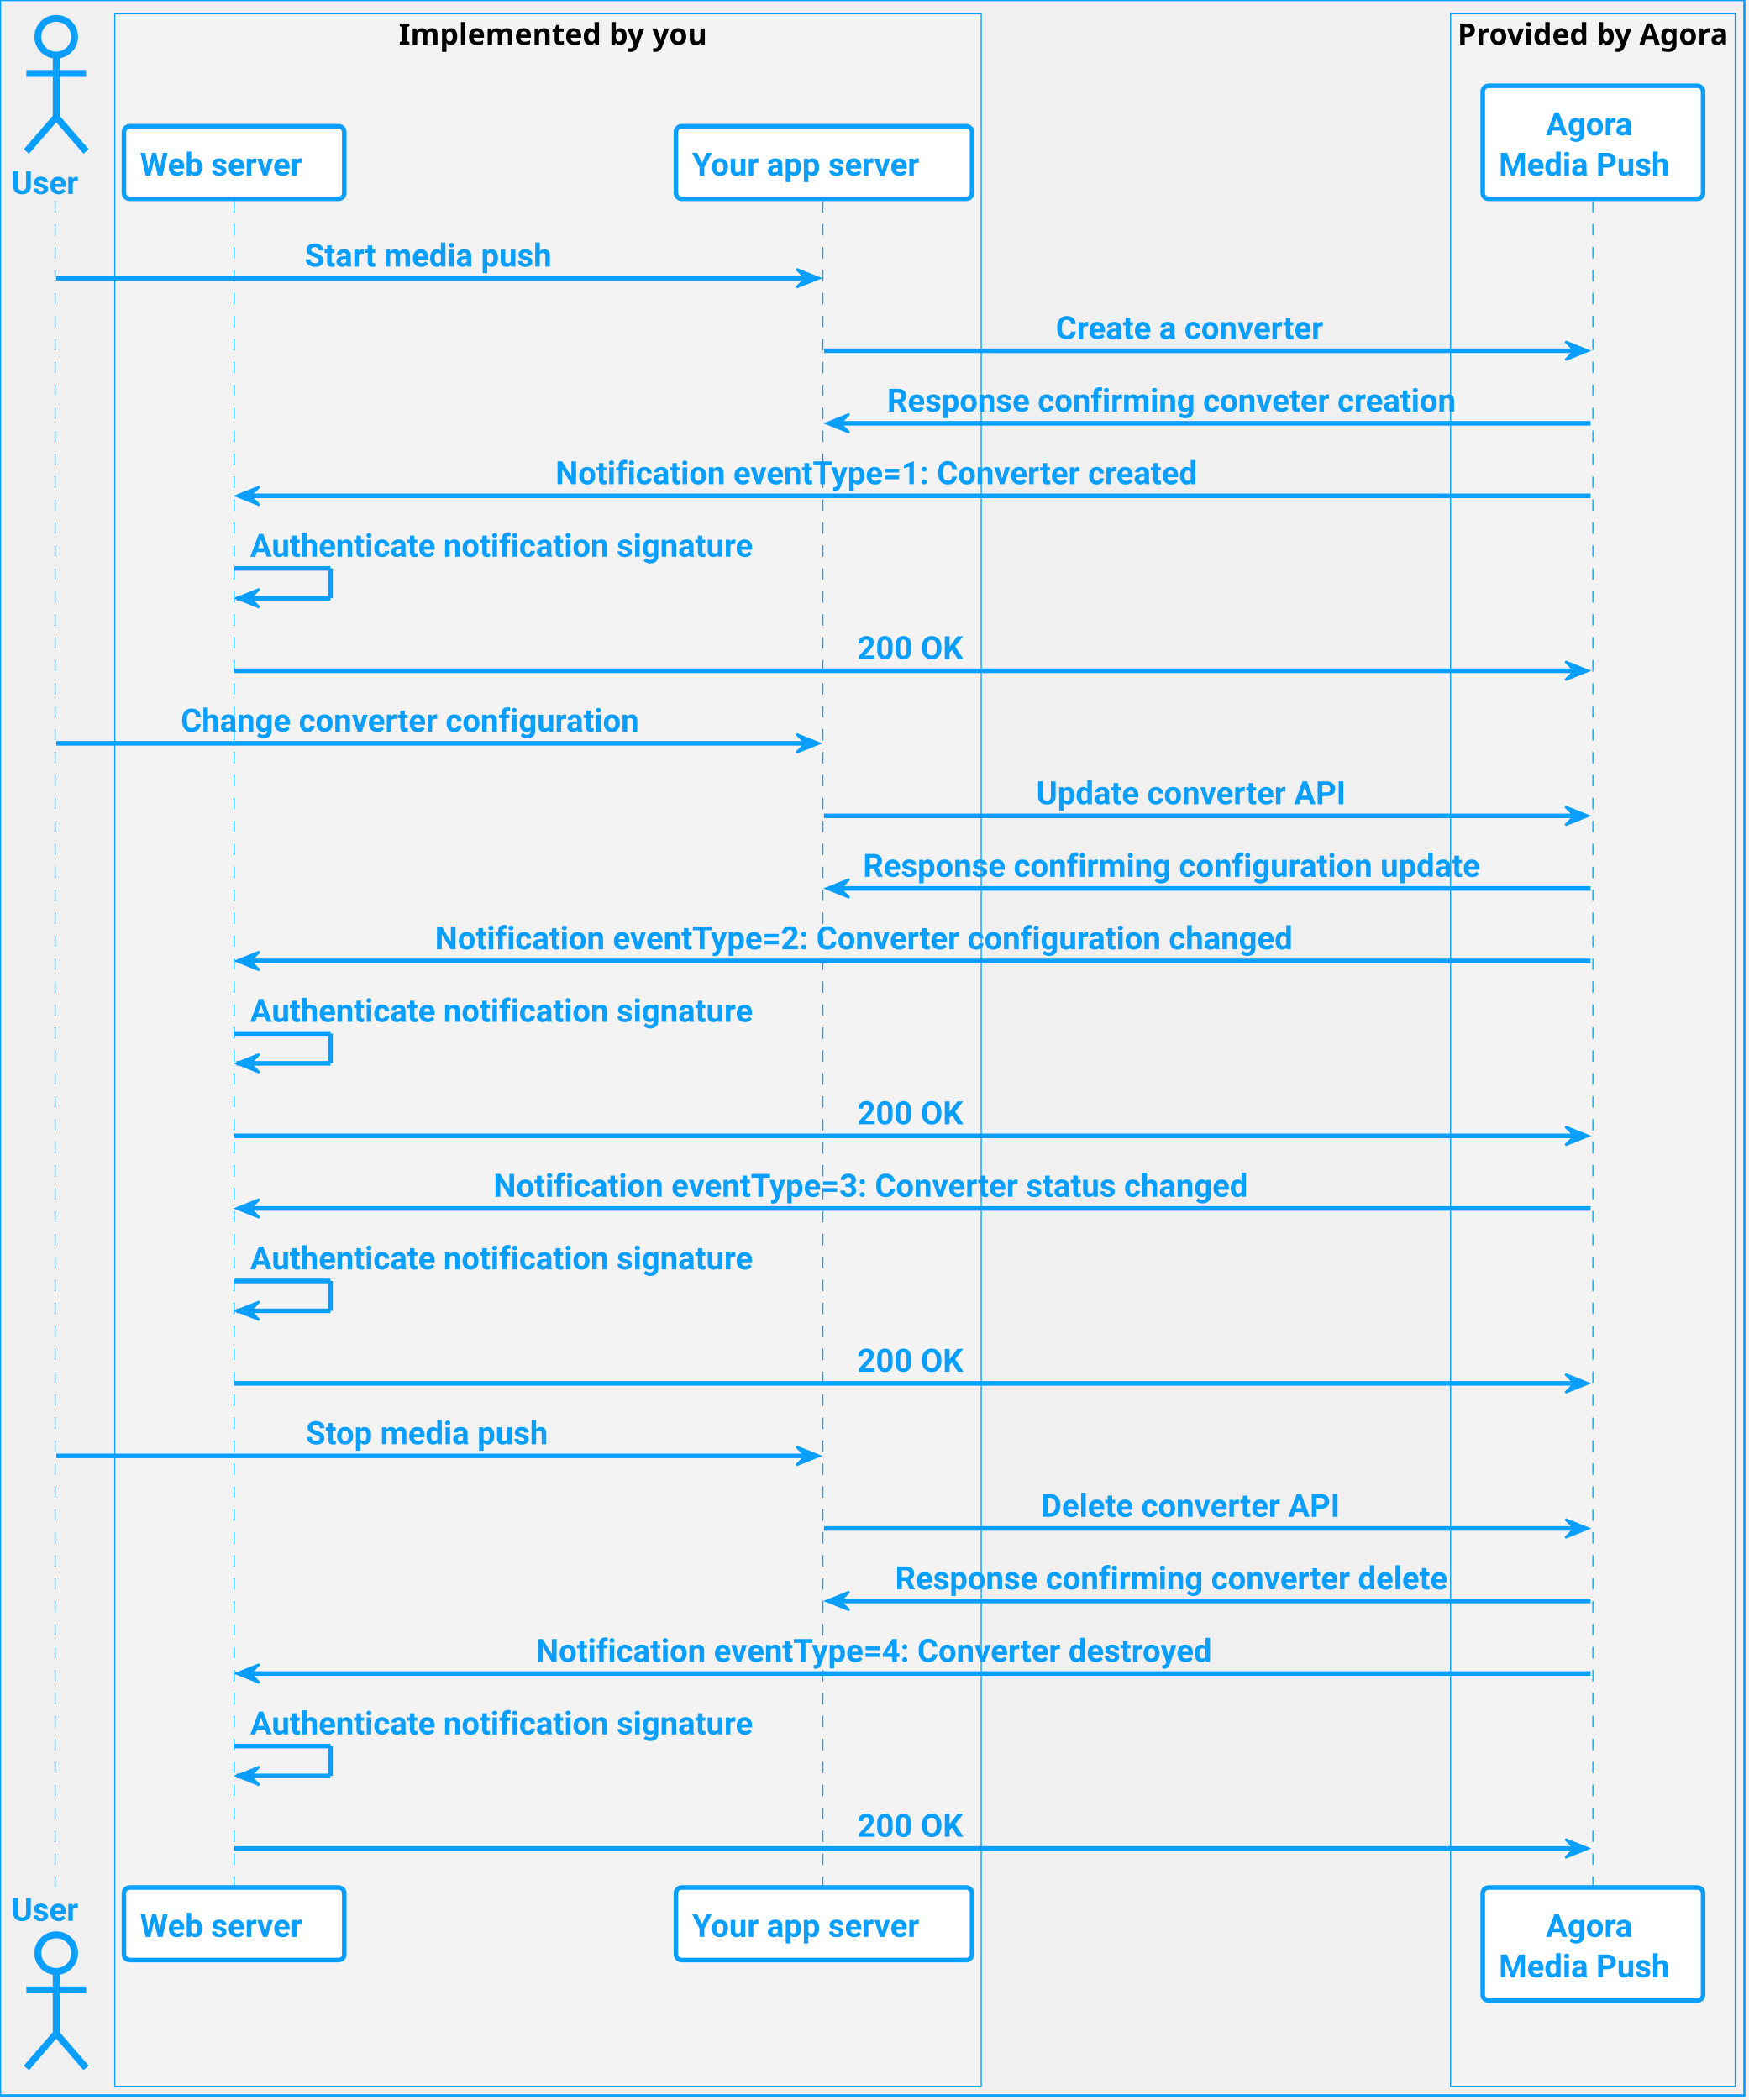
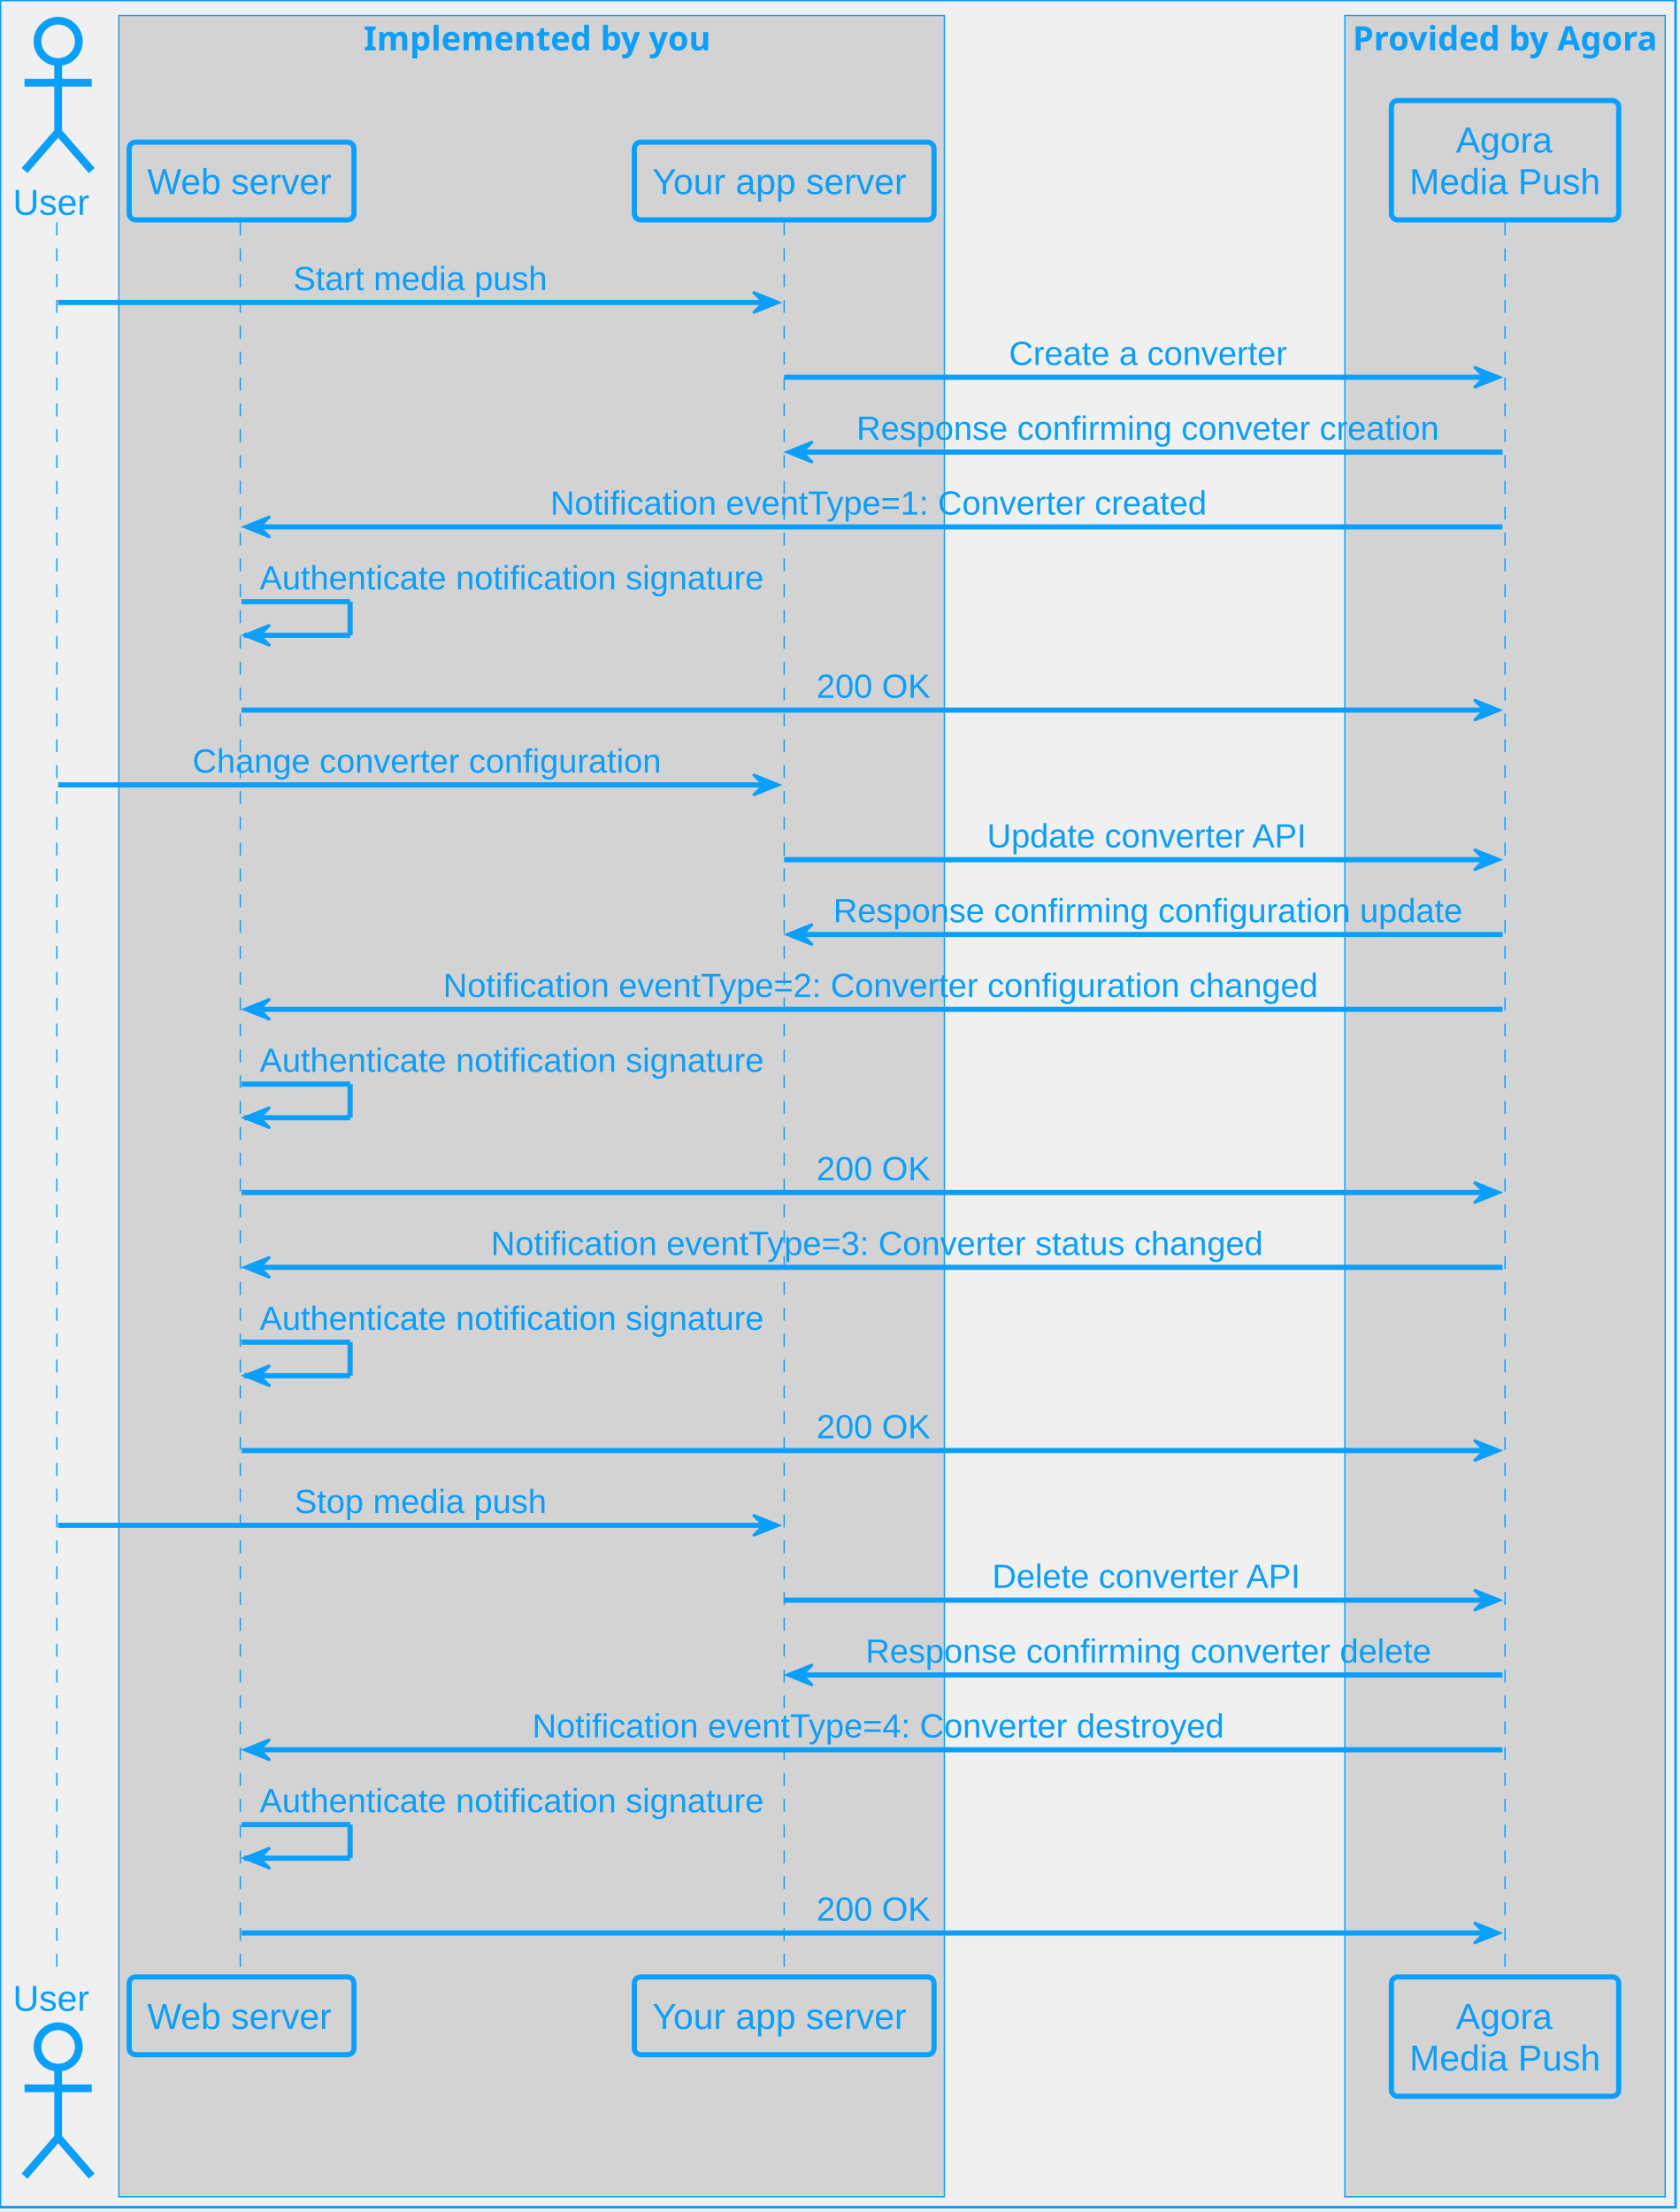
- <svg xmlns="http://www.w3.org/2000/svg" contentStyleType="text/css" height="915px" preserveAspectRatio="none" style="width:762px;height:915px;" version="1.1" viewBox="0 0 762 915" width="762px" zoomAndPan="magnify">
+ <svg xmlns="http://www.w3.org/2000/svg" contentStyleType="text/css" height="856px" preserveAspectRatio="none" style="width:650px;height:856px;" version="1.1" viewBox="0 0 650 856" width="650px" zoomAndPan="magnify">
  <defs />
  <g>
-     <rect fill="none" height="913.016" style="stroke:#0A9EFD;stroke-width:1.0;" width="760" x="0" y="0" />
-     <rect fill="#F3F3F3" height="903.016" style="stroke:#0A9EFD;stroke-width:0.5;" width="377.5" x="50" y="6" />
-     <text fill="#000000" font-family="sans-serif" font-size="13" font-weight="bold" lengthAdjust="spacing" textLength="130" x="173.75" y="19.495">Implemented by you</text>
-     <rect fill="#F3F3F3" height="903.016" style="stroke:#0A9EFD;stroke-width:0.5;" width="124" x="632" y="6" />
-     <text fill="#000000" font-family="sans-serif" font-size="13" font-weight="bold" lengthAdjust="spacing" textLength="118" x="635" y="19.495">Provided by Agora</text>
-     <line style="stroke:#0A9EFD;stroke-width:0.5;stroke-dasharray:5.0,5.0;" x1="24" x2="24" y1="87.609" y2="823.406" />
-     <line style="stroke:#0A9EFD;stroke-width:0.5;stroke-dasharray:5.0,5.0;" x1="102" x2="102" y1="87.609" y2="823.406" />
-     <line style="stroke:#0A9EFD;stroke-width:0.5;stroke-dasharray:5.0,5.0;" x1="358.5" x2="358.5" y1="87.609" y2="823.406" />
-     <line style="stroke:#0A9EFD;stroke-width:0.5;stroke-dasharray:5.0,5.0;" x1="694" x2="694" y1="87.609" y2="823.406" />
-     <text fill="#0A9EFD" font-family="Roboto" font-size="14" font-weight="bold" lengthAdjust="spacing" textLength="33" x="5" y="84.533">User</text>
-     <ellipse cx="24.5" cy="16" fill="none" rx="8" ry="8" style="stroke:#0A9EFD;stroke-width:3.0;" />
-     <path d="M24.5,24 L24.5,51 M11.5,32 L37.5,32 M24.5,51 L11.5,66 M24.5,51 L37.5,66 " fill="none" style="stroke:#0A9EFD;stroke-width:3.0;" />
-     <text fill="#0A9EFD" font-family="Roboto" font-size="14" font-weight="bold" lengthAdjust="spacing" textLength="33" x="5" y="836.939">User</text>
-     <ellipse cx="24.5" cy="851.016" fill="none" rx="8" ry="8" style="stroke:#0A9EFD;stroke-width:3.0;" />
-     <path d="M24.5,859.016 L24.5,886.016 M11.5,867.016 L37.5,867.016 M24.5,886.016 L11.5,901.016 M24.5,886.016 L37.5,901.016 " fill="none" style="stroke:#0A9EFD;stroke-width:3.0;" />
-     <rect fill="#FFFFFF" height="31.609" rx="2.5" ry="2.5" style="stroke:#0A9EFD;stroke-width:2.0;" width="96" x="54" y="55" />
-     <text fill="#0A9EFD" font-family="Roboto" font-size="14" font-weight="bold" lengthAdjust="spacing" textLength="82" x="61" y="76.533">Web server</text>
-     <rect fill="#FFFFFF" height="31.609" rx="2.5" ry="2.5" style="stroke:#0A9EFD;stroke-width:2.0;" width="96" x="54" y="822.406" />
-     <text fill="#0A9EFD" font-family="Roboto" font-size="14" font-weight="bold" lengthAdjust="spacing" textLength="82" x="61" y="843.939">Web server</text>
-     <rect fill="#FFFFFF" height="31.609" rx="2.5" ry="2.5" style="stroke:#0A9EFD;stroke-width:2.0;" width="129" x="294.5" y="55" />
-     <text fill="#0A9EFD" font-family="Roboto" font-size="14" font-weight="bold" lengthAdjust="spacing" textLength="115" x="301.5" y="76.533">Your app server</text>
-     <rect fill="#FFFFFF" height="31.609" rx="2.5" ry="2.5" style="stroke:#0A9EFD;stroke-width:2.0;" width="129" x="294.5" y="822.406" />
-     <text fill="#0A9EFD" font-family="Roboto" font-size="14" font-weight="bold" lengthAdjust="spacing" textLength="115" x="301.5" y="843.939">Your app server</text>
-     <rect fill="#FFFFFF" height="49.219" rx="2.5" ry="2.5" style="stroke:#0A9EFD;stroke-width:2.0;" width="96" x="646" y="37.391" />
-     <text fill="#0A9EFD" font-family="Roboto" font-size="14" font-weight="bold" lengthAdjust="spacing" textLength="41" x="673.5" y="58.924">Agora</text>
-     <text fill="#0A9EFD" font-family="Roboto" font-size="14" font-weight="bold" lengthAdjust="spacing" textLength="82" x="653" y="76.533">Media Push</text>
-     <rect fill="#FFFFFF" height="49.219" rx="2.5" ry="2.5" style="stroke:#0A9EFD;stroke-width:2.0;" width="96" x="646" y="822.406" />
-     <text fill="#0A9EFD" font-family="Roboto" font-size="14" font-weight="bold" lengthAdjust="spacing" textLength="41" x="673.5" y="843.939">Agora</text>
-     <text fill="#0A9EFD" font-family="Roboto" font-size="14" font-weight="bold" lengthAdjust="spacing" textLength="82" x="653" y="861.549">Media Push</text>
-     <polygon fill="#0A9EFD" points="347,117.219,357,121.219,347,125.219,351,121.219" style="stroke:#0A9EFD;stroke-width:1.0;" />
-     <line style="stroke:#0A9EFD;stroke-width:2.0;" x1="24.5" x2="353" y1="121.219" y2="121.219" />
-     <text fill="#0A9EFD" font-family="Roboto" font-size="14" font-weight="bold" lengthAdjust="spacing" textLength="118" x="132.75" y="116.143">Start media push</text>
-     <polygon fill="#0A9EFD" points="682,148.828,692,152.828,682,156.828,686,152.828" style="stroke:#0A9EFD;stroke-width:1.0;" />
-     <line style="stroke:#0A9EFD;stroke-width:2.0;" x1="359" x2="688" y1="152.828" y2="152.828" />
-     <text fill="#0A9EFD" font-family="Roboto" font-size="14" font-weight="bold" lengthAdjust="spacing" textLength="133" x="460" y="147.752">Create a converter</text>
-     <polygon fill="#0A9EFD" points="370,180.438,360,184.438,370,188.438,366,184.438" style="stroke:#0A9EFD;stroke-width:1.0;" />
-     <line style="stroke:#0A9EFD;stroke-width:2.0;" x1="364" x2="693" y1="184.438" y2="184.438" />
-     <text fill="#0A9EFD" font-family="Roboto" font-size="14" font-weight="bold" lengthAdjust="spacing" textLength="280" x="386.5" y="179.361">Response confirming conveter creation</text>
-     <polygon fill="#0A9EFD" points="113,212.047,103,216.047,113,220.047,109,216.047" style="stroke:#0A9EFD;stroke-width:1.0;" />
-     <line style="stroke:#0A9EFD;stroke-width:2.0;" x1="107" x2="693" y1="216.047" y2="216.047" />
-     <text fill="#0A9EFD" font-family="Roboto" font-size="14" font-weight="bold" lengthAdjust="spacing" textLength="312" x="242" y="210.971">Notification eventType=1: Converter created</text>
-     <line style="stroke:#0A9EFD;stroke-width:2.0;" x1="102" x2="144" y1="247.656" y2="247.656" />
-     <line style="stroke:#0A9EFD;stroke-width:2.0;" x1="144" x2="144" y1="247.656" y2="260.656" />
-     <line style="stroke:#0A9EFD;stroke-width:2.0;" x1="103" x2="144" y1="260.656" y2="260.656" />
-     <polygon fill="#0A9EFD" points="113,256.656,103,260.656,113,264.656,109,260.656" style="stroke:#0A9EFD;stroke-width:1.0;" />
-     <text fill="#0A9EFD" font-family="Roboto" font-size="14" font-weight="bold" lengthAdjust="spacing" textLength="243" x="109" y="242.58">Authenticate notification signature</text>
-     <polygon fill="#0A9EFD" points="682,288.266,692,292.266,682,296.266,686,292.266" style="stroke:#0A9EFD;stroke-width:1.0;" />
-     <line style="stroke:#0A9EFD;stroke-width:2.0;" x1="102" x2="688" y1="292.266" y2="292.266" />
-     <text fill="#0A9EFD" font-family="Roboto" font-size="14" font-weight="bold" lengthAdjust="spacing" textLength="49" x="373.5" y="287.19">200 OK</text>
-     <polygon fill="#0A9EFD" points="347,319.875,357,323.875,347,327.875,351,323.875" style="stroke:#0A9EFD;stroke-width:1.0;" />
-     <line style="stroke:#0A9EFD;stroke-width:2.0;" x1="24.5" x2="353" y1="323.875" y2="323.875" />
-     <text fill="#0A9EFD" font-family="Roboto" font-size="14" font-weight="bold" lengthAdjust="spacing" textLength="226" x="78.75" y="318.799">Change converter configuration</text>
-     <polygon fill="#0A9EFD" points="682,351.484,692,355.484,682,359.484,686,355.484" style="stroke:#0A9EFD;stroke-width:1.0;" />
-     <line style="stroke:#0A9EFD;stroke-width:2.0;" x1="359" x2="688" y1="355.484" y2="355.484" />
-     <text fill="#0A9EFD" font-family="Roboto" font-size="14" font-weight="bold" lengthAdjust="spacing" textLength="150" x="451.5" y="350.408">Update converter API</text>
-     <polygon fill="#0A9EFD" points="370,383.094,360,387.094,370,391.094,366,387.094" style="stroke:#0A9EFD;stroke-width:1.0;" />
-     <line style="stroke:#0A9EFD;stroke-width:2.0;" x1="364" x2="693" y1="387.094" y2="387.094" />
-     <text fill="#0A9EFD" font-family="Roboto" font-size="14" font-weight="bold" lengthAdjust="spacing" textLength="301" x="376" y="382.018">Response confirming configuration update</text>
-     <polygon fill="#0A9EFD" points="113,414.703,103,418.703,113,422.703,109,418.703" style="stroke:#0A9EFD;stroke-width:1.0;" />
-     <line style="stroke:#0A9EFD;stroke-width:2.0;" x1="107" x2="693" y1="418.703" y2="418.703" />
-     <text fill="#0A9EFD" font-family="Roboto" font-size="14" font-weight="bold" lengthAdjust="spacing" textLength="417" x="189.5" y="413.627">Notification eventType=2: Converter configuration changed</text>
-     <line style="stroke:#0A9EFD;stroke-width:2.0;" x1="102" x2="144" y1="450.312" y2="450.312" />
-     <line style="stroke:#0A9EFD;stroke-width:2.0;" x1="144" x2="144" y1="450.312" y2="463.312" />
-     <line style="stroke:#0A9EFD;stroke-width:2.0;" x1="103" x2="144" y1="463.312" y2="463.312" />
-     <polygon fill="#0A9EFD" points="113,459.312,103,463.312,113,467.312,109,463.312" style="stroke:#0A9EFD;stroke-width:1.0;" />
-     <text fill="#0A9EFD" font-family="Roboto" font-size="14" font-weight="bold" lengthAdjust="spacing" textLength="243" x="109" y="445.236">Authenticate notification signature</text>
-     <polygon fill="#0A9EFD" points="682,490.922,692,494.922,682,498.922,686,494.922" style="stroke:#0A9EFD;stroke-width:1.0;" />
-     <line style="stroke:#0A9EFD;stroke-width:2.0;" x1="102" x2="688" y1="494.922" y2="494.922" />
-     <text fill="#0A9EFD" font-family="Roboto" font-size="14" font-weight="bold" lengthAdjust="spacing" textLength="49" x="373.5" y="489.846">200 OK</text>
-     <polygon fill="#0A9EFD" points="113,522.531,103,526.531,113,530.531,109,526.531" style="stroke:#0A9EFD;stroke-width:1.0;" />
-     <line style="stroke:#0A9EFD;stroke-width:2.0;" x1="107" x2="693" y1="526.531" y2="526.531" />
-     <text fill="#0A9EFD" font-family="Roboto" font-size="14" font-weight="bold" lengthAdjust="spacing" textLength="366" x="215" y="521.455">Notification eventType=3: Converter status changed</text>
-     <line style="stroke:#0A9EFD;stroke-width:2.0;" x1="102" x2="144" y1="558.141" y2="558.141" />
-     <line style="stroke:#0A9EFD;stroke-width:2.0;" x1="144" x2="144" y1="558.141" y2="571.141" />
-     <line style="stroke:#0A9EFD;stroke-width:2.0;" x1="103" x2="144" y1="571.141" y2="571.141" />
-     <polygon fill="#0A9EFD" points="113,567.141,103,571.141,113,575.141,109,571.141" style="stroke:#0A9EFD;stroke-width:1.0;" />
-     <text fill="#0A9EFD" font-family="Roboto" font-size="14" font-weight="bold" lengthAdjust="spacing" textLength="243" x="109" y="553.064">Authenticate notification signature</text>
-     <polygon fill="#0A9EFD" points="682,598.75,692,602.75,682,606.75,686,602.75" style="stroke:#0A9EFD;stroke-width:1.0;" />
-     <line style="stroke:#0A9EFD;stroke-width:2.0;" x1="102" x2="688" y1="602.75" y2="602.75" />
-     <text fill="#0A9EFD" font-family="Roboto" font-size="14" font-weight="bold" lengthAdjust="spacing" textLength="49" x="373.5" y="597.674">200 OK</text>
-     <polygon fill="#0A9EFD" points="347,630.359,357,634.359,347,638.359,351,634.359" style="stroke:#0A9EFD;stroke-width:1.0;" />
-     <line style="stroke:#0A9EFD;stroke-width:2.0;" x1="24.5" x2="353" y1="634.359" y2="634.359" />
-     <text fill="#0A9EFD" font-family="Roboto" font-size="14" font-weight="bold" lengthAdjust="spacing" textLength="117" x="133.25" y="629.283">Stop media push</text>
-     <polygon fill="#0A9EFD" points="682,661.969,692,665.969,682,669.969,686,665.969" style="stroke:#0A9EFD;stroke-width:1.0;" />
-     <line style="stroke:#0A9EFD;stroke-width:2.0;" x1="359" x2="688" y1="665.969" y2="665.969" />
-     <text fill="#0A9EFD" font-family="Roboto" font-size="14" font-weight="bold" lengthAdjust="spacing" textLength="146" x="453.5" y="660.893">Delete converter API</text>
-     <polygon fill="#0A9EFD" points="370,693.578,360,697.578,370,701.578,366,697.578" style="stroke:#0A9EFD;stroke-width:1.0;" />
-     <line style="stroke:#0A9EFD;stroke-width:2.0;" x1="364" x2="693" y1="697.578" y2="697.578" />
-     <text fill="#0A9EFD" font-family="Roboto" font-size="14" font-weight="bold" lengthAdjust="spacing" textLength="273" x="390" y="692.502">Response confirming converter delete</text>
-     <polygon fill="#0A9EFD" points="113,725.188,103,729.188,113,733.188,109,729.188" style="stroke:#0A9EFD;stroke-width:1.0;" />
-     <line style="stroke:#0A9EFD;stroke-width:2.0;" x1="107" x2="693" y1="729.188" y2="729.188" />
-     <text fill="#0A9EFD" font-family="Roboto" font-size="14" font-weight="bold" lengthAdjust="spacing" textLength="329" x="233.5" y="724.111">Notification eventType=4: Converter destroyed</text>
-     <line style="stroke:#0A9EFD;stroke-width:2.0;" x1="102" x2="144" y1="760.797" y2="760.797" />
-     <line style="stroke:#0A9EFD;stroke-width:2.0;" x1="144" x2="144" y1="760.797" y2="773.797" />
-     <line style="stroke:#0A9EFD;stroke-width:2.0;" x1="103" x2="144" y1="773.797" y2="773.797" />
-     <polygon fill="#0A9EFD" points="113,769.797,103,773.797,113,777.797,109,773.797" style="stroke:#0A9EFD;stroke-width:1.0;" />
-     <text fill="#0A9EFD" font-family="Roboto" font-size="14" font-weight="bold" lengthAdjust="spacing" textLength="243" x="109" y="755.721">Authenticate notification signature</text>
-     <polygon fill="#0A9EFD" points="682,801.406,692,805.406,682,809.406,686,805.406" style="stroke:#0A9EFD;stroke-width:1.0;" />
-     <line style="stroke:#0A9EFD;stroke-width:2.0;" x1="102" x2="688" y1="805.406" y2="805.406" />
-     <text fill="#0A9EFD" font-family="Roboto" font-size="14" font-weight="bold" lengthAdjust="spacing" textLength="49" x="373.5" y="800.33">200 OK</text>
+     <rect fill="none" height="854.121" style="stroke:#0A9EFD;stroke-width:1.0;" width="648.5" x="0" y="0" />
+     <rect fill="#999999" fill-opacity="0.333" height="844.121" style="stroke:#0A9EFD;stroke-width:0.5;" width="319.5" x="46" y="6" />
+     <text fill="#0A9EFD" font-family="sans-serif" font-size="13" font-weight="bold" lengthAdjust="spacing" textLength="130" x="140.75" y="19.495">Implemented by you</text>
+     <rect fill="#999999" fill-opacity="0.333" height="844.121" style="stroke:#0A9EFD;stroke-width:0.5;" width="124" x="520.5" y="6" />
+     <text fill="#0A9EFD" font-family="sans-serif" font-size="13" font-weight="bold" lengthAdjust="spacing" textLength="118" x="523.5" y="19.495">Provided by Agora</text>
+     <line style="stroke:#0A9EFD;stroke-width:0.5;stroke-dasharray:5.0,5.0;" x1="22" x2="22" y1="86.099" y2="766.022" />
+     <line style="stroke:#0A9EFD;stroke-width:0.5;stroke-dasharray:5.0,5.0;" x1="93" x2="93" y1="86.099" y2="766.022" />
+     <line style="stroke:#0A9EFD;stroke-width:0.5;stroke-dasharray:5.0,5.0;" x1="303.5" x2="303.5" y1="86.099" y2="766.022" />
+     <line style="stroke:#0A9EFD;stroke-width:0.5;stroke-dasharray:5.0,5.0;" x1="582.5" x2="582.5" y1="86.099" y2="766.022" />
+     <text fill="#0A9EFD" font-family="Arial" font-size="14" lengthAdjust="spacing" textLength="29" x="5" y="83.132">User</text>
+     <ellipse cx="22.5" cy="16" fill="none" rx="8" ry="8" style="stroke:#0A9EFD;stroke-width:3.0;" />
+     <path d="M22.5,24 L22.5,51 M9.5,32 L35.5,32 M22.5,51 L9.5,66 M22.5,51 L35.5,66 " fill="none" style="stroke:#0A9EFD;stroke-width:3.0;" />
+     <text fill="#0A9EFD" font-family="Arial" font-size="14" lengthAdjust="spacing" textLength="29" x="5" y="778.154">User</text>
+     <ellipse cx="22.5" cy="792.121" fill="none" rx="8" ry="8" style="stroke:#0A9EFD;stroke-width:3.0;" />
+     <path d="M22.5,800.121 L22.5,827.121 M9.5,808.121 L35.5,808.121 M22.5,827.121 L9.5,842.121 M22.5,827.121 L35.5,842.121 " fill="none" style="stroke:#0A9EFD;stroke-width:3.0;" />
+     <rect fill="none" height="30.099" rx="2.5" ry="2.5" style="stroke:#0A9EFD;stroke-width:2.0;" width="87" x="50" y="55" />
+     <text fill="#0A9EFD" font-family="Arial" font-size="14" lengthAdjust="spacing" textLength="73" x="57" y="75.132">Web server</text>
+     <rect fill="none" height="30.099" rx="2.5" ry="2.5" style="stroke:#0A9EFD;stroke-width:2.0;" width="87" x="50" y="765.022" />
+     <text fill="#0A9EFD" font-family="Arial" font-size="14" lengthAdjust="spacing" textLength="73" x="57" y="785.154">Web server</text>
+     <rect fill="none" height="30.099" rx="2.5" ry="2.5" style="stroke:#0A9EFD;stroke-width:2.0;" width="116" x="245.5" y="55" />
+     <text fill="#0A9EFD" font-family="Arial" font-size="14" lengthAdjust="spacing" textLength="102" x="252.5" y="75.132">Your app server</text>
+     <rect fill="none" height="30.099" rx="2.5" ry="2.5" style="stroke:#0A9EFD;stroke-width:2.0;" width="116" x="245.5" y="765.022" />
+     <text fill="#0A9EFD" font-family="Arial" font-size="14" lengthAdjust="spacing" textLength="102" x="252.5" y="785.154">Your app server</text>
+     <rect fill="none" height="46.197" rx="2.5" ry="2.5" style="stroke:#0A9EFD;stroke-width:2.0;" width="88" x="538.5" y="38.901" />
+     <text fill="#0A9EFD" font-family="Arial" font-size="14" lengthAdjust="spacing" textLength="38" x="563.5" y="59.033">Agora</text>
+     <text fill="#0A9EFD" font-family="Arial" font-size="14" lengthAdjust="spacing" textLength="74" x="545.5" y="75.132">Media Push</text>
+     <rect fill="none" height="46.197" rx="2.5" ry="2.5" style="stroke:#0A9EFD;stroke-width:2.0;" width="88" x="538.5" y="765.022" />
+     <text fill="#0A9EFD" font-family="Arial" font-size="14" lengthAdjust="spacing" textLength="38" x="563.5" y="785.154">Agora</text>
+     <text fill="#0A9EFD" font-family="Arial" font-size="14" lengthAdjust="spacing" textLength="74" x="545.5" y="801.252">Media Push</text>
+     <polygon fill="#0A9EFD" points="291.5,113.047,301.5,117.047,291.5,121.047,295.5,117.047" style="stroke:#0A9EFD;stroke-width:1.0;" />
+     <line style="stroke:#0A9EFD;stroke-width:2.0;" x1="22.5" x2="297.5" y1="117.047" y2="117.047" />
+     <text fill="#0A9EFD" font-family="Arial" font-size="13" lengthAdjust="spacing" textLength="99" x="113.5" y="112.293">Start media push</text>
+     <polygon fill="#0A9EFD" points="570.5,141.996,580.5,145.996,570.5,149.996,574.5,145.996" style="stroke:#0A9EFD;stroke-width:1.0;" />
+     <line style="stroke:#0A9EFD;stroke-width:2.0;" x1="303.5" x2="576.5" y1="145.996" y2="145.996" />
+     <text fill="#0A9EFD" font-family="Arial" font-size="13" lengthAdjust="spacing" textLength="105" x="390.5" y="141.241">Create a converter</text>
+     <polygon fill="#0A9EFD" points="314.5,170.945,304.5,174.945,314.5,178.945,310.5,174.945" style="stroke:#0A9EFD;stroke-width:1.0;" />
+     <line style="stroke:#0A9EFD;stroke-width:2.0;" x1="308.5" x2="581.5" y1="174.945" y2="174.945" />
+     <text fill="#0A9EFD" font-family="Arial" font-size="13" lengthAdjust="spacing" textLength="223" x="331.5" y="170.19">Response confirming conveter creation</text>
+     <polygon fill="#0A9EFD" points="104.5,199.894,94.5,203.894,104.5,207.894,100.5,203.894" style="stroke:#0A9EFD;stroke-width:1.0;" />
+     <line style="stroke:#0A9EFD;stroke-width:2.0;" x1="98.5" x2="581.5" y1="203.894" y2="203.894" />
+     <text fill="#0A9EFD" font-family="Arial" font-size="13" lengthAdjust="spacing" textLength="250" x="213" y="199.139">Notification eventType=1: Converter created</text>
+     <line style="stroke:#0A9EFD;stroke-width:2.0;" x1="93.5" x2="135.5" y1="232.842" y2="232.842" />
+     <line style="stroke:#0A9EFD;stroke-width:2.0;" x1="135.5" x2="135.5" y1="232.842" y2="245.842" />
+     <line style="stroke:#0A9EFD;stroke-width:2.0;" x1="94.5" x2="135.5" y1="245.842" y2="245.842" />
+     <polygon fill="#0A9EFD" points="104.5,241.842,94.5,245.842,104.5,249.842,100.5,245.842" style="stroke:#0A9EFD;stroke-width:1.0;" />
+     <text fill="#0A9EFD" font-family="Arial" font-size="13" lengthAdjust="spacing" textLength="196" x="100.5" y="228.087">Authenticate notification signature</text>
+     <polygon fill="#0A9EFD" points="570.5,270.791,580.5,274.791,570.5,278.791,574.5,274.791" style="stroke:#0A9EFD;stroke-width:1.0;" />
+     <line style="stroke:#0A9EFD;stroke-width:2.0;" x1="93.5" x2="576.5" y1="274.791" y2="274.791" />
+     <text fill="#0A9EFD" font-family="Arial" font-size="13" lengthAdjust="spacing" textLength="44" x="316" y="270.036">200 OK</text>
+     <polygon fill="#0A9EFD" points="291.5,299.74,301.5,303.74,291.5,307.74,295.5,303.74" style="stroke:#0A9EFD;stroke-width:1.0;" />
+     <line style="stroke:#0A9EFD;stroke-width:2.0;" x1="22.5" x2="297.5" y1="303.74" y2="303.74" />
+     <text fill="#0A9EFD" font-family="Arial" font-size="13" lengthAdjust="spacing" textLength="177" x="74.5" y="298.985">Change converter configuration</text>
+     <polygon fill="#0A9EFD" points="570.5,328.688,580.5,332.688,570.5,336.688,574.5,332.688" style="stroke:#0A9EFD;stroke-width:1.0;" />
+     <line style="stroke:#0A9EFD;stroke-width:2.0;" x1="303.5" x2="576.5" y1="332.688" y2="332.688" />
+     <text fill="#0A9EFD" font-family="Arial" font-size="13" lengthAdjust="spacing" textLength="122" x="382" y="327.934">Update converter API</text>
+     <polygon fill="#0A9EFD" points="314.5,357.637,304.5,361.637,314.5,365.637,310.5,361.637" style="stroke:#0A9EFD;stroke-width:1.0;" />
+     <line style="stroke:#0A9EFD;stroke-width:2.0;" x1="308.5" x2="581.5" y1="361.637" y2="361.637" />
+     <text fill="#0A9EFD" font-family="Arial" font-size="13" lengthAdjust="spacing" textLength="241" x="322.5" y="356.882">Response confirming configuration update</text>
+     <polygon fill="#0A9EFD" points="104.5,386.586,94.5,390.586,104.5,394.586,100.5,390.586" style="stroke:#0A9EFD;stroke-width:1.0;" />
+     <line style="stroke:#0A9EFD;stroke-width:2.0;" x1="98.5" x2="581.5" y1="390.586" y2="390.586" />
+     <text fill="#0A9EFD" font-family="Arial" font-size="13" lengthAdjust="spacing" textLength="333" x="171.5" y="385.831">Notification eventType=2: Converter configuration changed</text>
+     <line style="stroke:#0A9EFD;stroke-width:2.0;" x1="93.5" x2="135.5" y1="419.535" y2="419.535" />
+     <line style="stroke:#0A9EFD;stroke-width:2.0;" x1="135.5" x2="135.5" y1="419.535" y2="432.535" />
+     <line style="stroke:#0A9EFD;stroke-width:2.0;" x1="94.5" x2="135.5" y1="432.535" y2="432.535" />
+     <polygon fill="#0A9EFD" points="104.5,428.535,94.5,432.535,104.5,436.535,100.5,432.535" style="stroke:#0A9EFD;stroke-width:1.0;" />
+     <text fill="#0A9EFD" font-family="Arial" font-size="13" lengthAdjust="spacing" textLength="196" x="100.5" y="414.78">Authenticate notification signature</text>
+     <polygon fill="#0A9EFD" points="570.5,457.483,580.5,461.483,570.5,465.483,574.5,461.483" style="stroke:#0A9EFD;stroke-width:1.0;" />
+     <line style="stroke:#0A9EFD;stroke-width:2.0;" x1="93.5" x2="576.5" y1="461.483" y2="461.483" />
+     <text fill="#0A9EFD" font-family="Arial" font-size="13" lengthAdjust="spacing" textLength="44" x="316" y="456.728">200 OK</text>
+     <polygon fill="#0A9EFD" points="104.5,486.432,94.5,490.432,104.5,494.432,100.5,490.432" style="stroke:#0A9EFD;stroke-width:1.0;" />
+     <line style="stroke:#0A9EFD;stroke-width:2.0;" x1="98.5" x2="581.5" y1="490.432" y2="490.432" />
+     <text fill="#0A9EFD" font-family="Arial" font-size="13" lengthAdjust="spacing" textLength="296" x="190" y="485.677">Notification eventType=3: Converter status changed</text>
+     <line style="stroke:#0A9EFD;stroke-width:2.0;" x1="93.5" x2="135.5" y1="519.381" y2="519.381" />
+     <line style="stroke:#0A9EFD;stroke-width:2.0;" x1="135.5" x2="135.5" y1="519.381" y2="532.381" />
+     <line style="stroke:#0A9EFD;stroke-width:2.0;" x1="94.5" x2="135.5" y1="532.381" y2="532.381" />
+     <polygon fill="#0A9EFD" points="104.5,528.381,94.5,532.381,104.5,536.381,100.5,532.381" style="stroke:#0A9EFD;stroke-width:1.0;" />
+     <text fill="#0A9EFD" font-family="Arial" font-size="13" lengthAdjust="spacing" textLength="196" x="100.5" y="514.626">Authenticate notification signature</text>
+     <polygon fill="#0A9EFD" points="570.5,557.33,580.5,561.33,570.5,565.33,574.5,561.33" style="stroke:#0A9EFD;stroke-width:1.0;" />
+     <line style="stroke:#0A9EFD;stroke-width:2.0;" x1="93.5" x2="576.5" y1="561.33" y2="561.33" />
+     <text fill="#0A9EFD" font-family="Arial" font-size="13" lengthAdjust="spacing" textLength="44" x="316" y="556.575">200 OK</text>
+     <polygon fill="#0A9EFD" points="291.5,586.278,301.5,590.278,291.5,594.278,295.5,590.278" style="stroke:#0A9EFD;stroke-width:1.0;" />
+     <line style="stroke:#0A9EFD;stroke-width:2.0;" x1="22.5" x2="297.5" y1="590.278" y2="590.278" />
+     <text fill="#0A9EFD" font-family="Arial" font-size="13" lengthAdjust="spacing" textLength="98" x="114" y="585.523">Stop media push</text>
+     <polygon fill="#0A9EFD" points="570.5,615.227,580.5,619.227,570.5,623.227,574.5,619.227" style="stroke:#0A9EFD;stroke-width:1.0;" />
+     <line style="stroke:#0A9EFD;stroke-width:2.0;" x1="303.5" x2="576.5" y1="619.227" y2="619.227" />
+     <text fill="#0A9EFD" font-family="Arial" font-size="13" lengthAdjust="spacing" textLength="118" x="384" y="614.472">Delete converter API</text>
+     <polygon fill="#0A9EFD" points="314.5,644.176,304.5,648.176,314.5,652.176,310.5,648.176" style="stroke:#0A9EFD;stroke-width:1.0;" />
+     <line style="stroke:#0A9EFD;stroke-width:2.0;" x1="308.5" x2="581.5" y1="648.176" y2="648.176" />
+     <text fill="#0A9EFD" font-family="Arial" font-size="13" lengthAdjust="spacing" textLength="216" x="335" y="643.421">Response confirming converter delete</text>
+     <polygon fill="#0A9EFD" points="104.5,673.125,94.5,677.125,104.5,681.125,100.5,677.125" style="stroke:#0A9EFD;stroke-width:1.0;" />
+     <line style="stroke:#0A9EFD;stroke-width:2.0;" x1="98.5" x2="581.5" y1="677.125" y2="677.125" />
+     <text fill="#0A9EFD" font-family="Arial" font-size="13" lengthAdjust="spacing" textLength="264" x="206" y="672.37">Notification eventType=4: Converter destroyed</text>
+     <line style="stroke:#0A9EFD;stroke-width:2.0;" x1="93.5" x2="135.5" y1="706.073" y2="706.073" />
+     <line style="stroke:#0A9EFD;stroke-width:2.0;" x1="135.5" x2="135.5" y1="706.073" y2="719.073" />
+     <line style="stroke:#0A9EFD;stroke-width:2.0;" x1="94.5" x2="135.5" y1="719.073" y2="719.073" />
+     <polygon fill="#0A9EFD" points="104.5,715.073,94.5,719.073,104.5,723.073,100.5,719.073" style="stroke:#0A9EFD;stroke-width:1.0;" />
+     <text fill="#0A9EFD" font-family="Arial" font-size="13" lengthAdjust="spacing" textLength="196" x="100.5" y="701.318">Authenticate notification signature</text>
+     <polygon fill="#0A9EFD" points="570.5,744.022,580.5,748.022,570.5,752.022,574.5,748.022" style="stroke:#0A9EFD;stroke-width:1.0;" />
+     <line style="stroke:#0A9EFD;stroke-width:2.0;" x1="93.5" x2="576.5" y1="748.022" y2="748.022" />
+     <text fill="#0A9EFD" font-family="Arial" font-size="13" lengthAdjust="spacing" textLength="44" x="316" y="743.267">200 OK</text>
  </g>
</svg>
